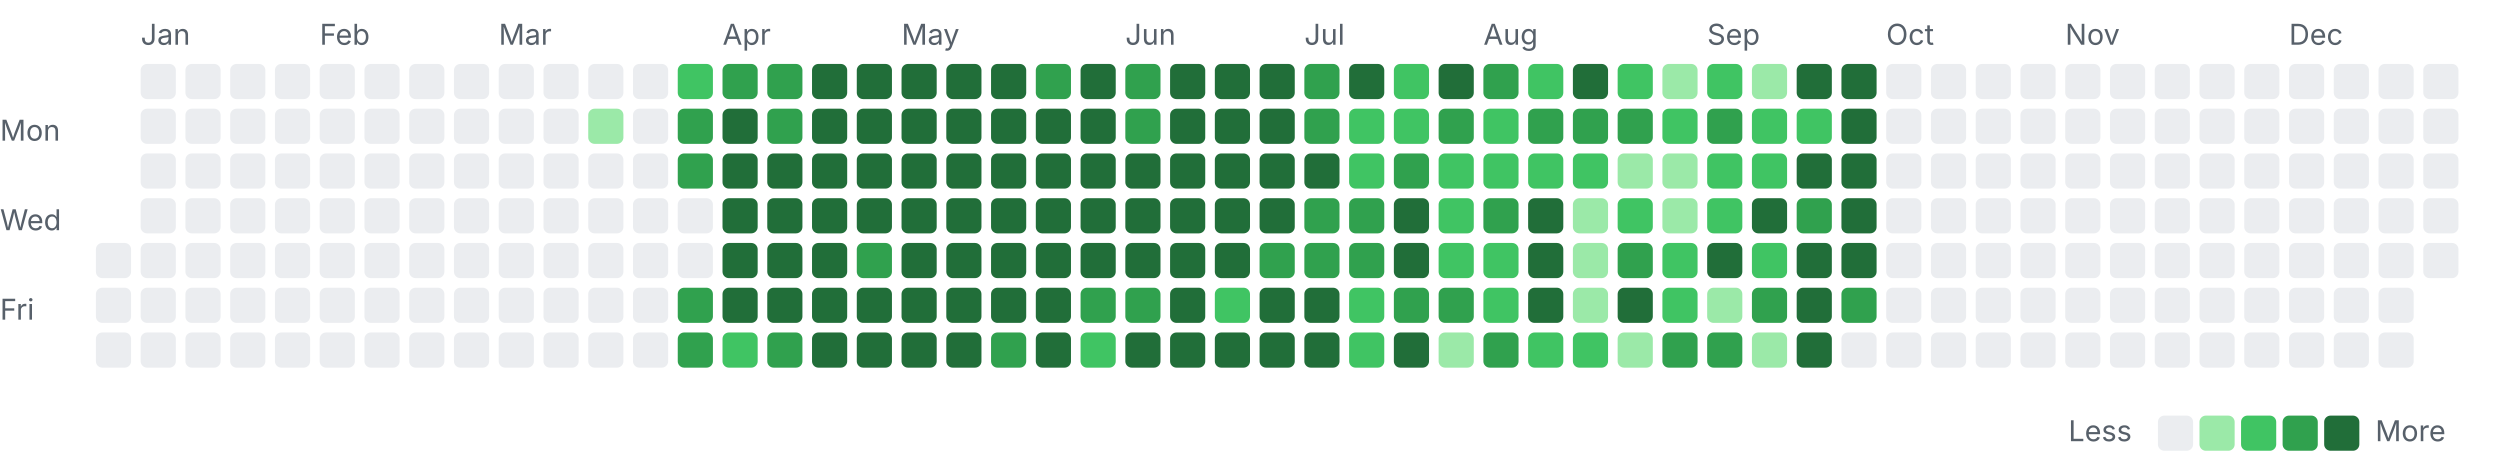
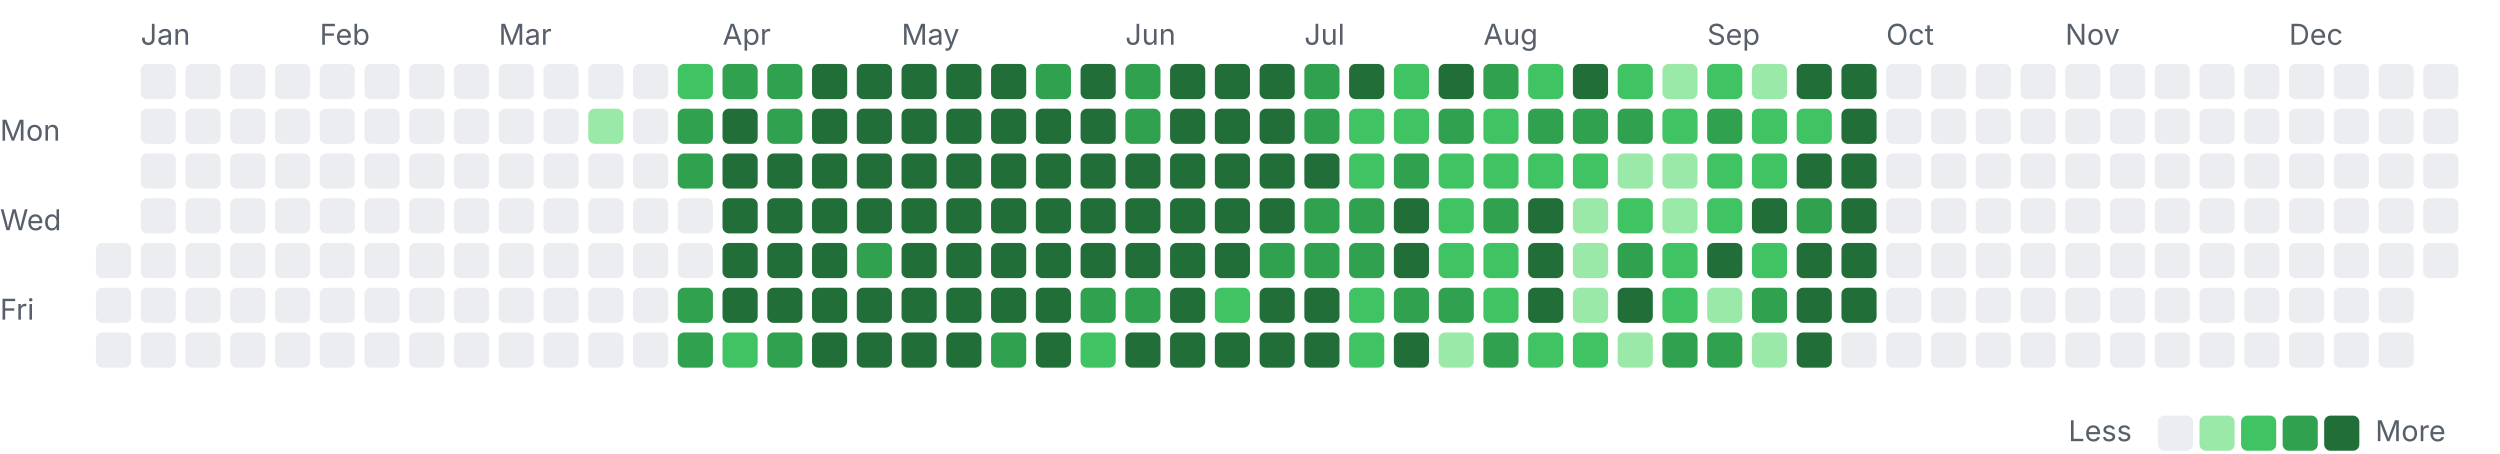
<svg xmlns="http://www.w3.org/2000/svg" width="782" height="142" viewBox="0 0 782 142">
  <style>.l0{fill:#ebedf0}.l1{fill:#9be9a8}.l2{fill:#40c463}.l3{fill:#30a14e}.l4{fill:#216e39} .lbl{fill:#57606a;font:9px -apple-system,Segoe UI,sans-serif}@media(prefers-color-scheme:dark){.l0{fill:#161b22}.l1{fill:#0e4429}.l2{fill:#006d32}.l3{fill:#26a641}.l4{fill:#39d353} .lbl{fill:#8b949e}}</style>
  <text class="lbl" x="44" y="14">Jan</text>
  <text class="lbl" x="100" y="14">Feb</text>
  <text class="lbl" x="156" y="14">Mar</text>
  <text class="lbl" x="226" y="14">Apr</text>
  <text class="lbl" x="282" y="14">May</text>
  <text class="lbl" x="352" y="14">Jun</text>
  <text class="lbl" x="408" y="14">Jul</text>
  <text class="lbl" x="464" y="14">Aug</text>
  <text class="lbl" x="534" y="14">Sep</text>
  <text class="lbl" x="590" y="14">Oct</text>
  <text class="lbl" x="646" y="14">Nov</text>
  <text class="lbl" x="716" y="14">Dec</text>
  <text class="lbl" x="0" y="44">Mon</text>
  <text class="lbl" x="0" y="72">Wed</text>
  <text class="lbl" x="0" y="100">Fri</text>
  <rect class="l0" x="30" y="76" width="11" height="11" rx="2" />
  <rect class="l0" x="30" y="90" width="11" height="11" rx="2" />
  <rect class="l0" x="30" y="104" width="11" height="11" rx="2" />
  <rect class="l0" x="44" y="20" width="11" height="11" rx="2" />
  <rect class="l0" x="44" y="34" width="11" height="11" rx="2" />
  <rect class="l0" x="44" y="48" width="11" height="11" rx="2" />
  <rect class="l0" x="44" y="62" width="11" height="11" rx="2" />
  <rect class="l0" x="44" y="76" width="11" height="11" rx="2" />
  <rect class="l0" x="44" y="90" width="11" height="11" rx="2" />
  <rect class="l0" x="44" y="104" width="11" height="11" rx="2" />
  <rect class="l0" x="58" y="20" width="11" height="11" rx="2" />
  <rect class="l0" x="58" y="34" width="11" height="11" rx="2" />
  <rect class="l0" x="58" y="48" width="11" height="11" rx="2" />
  <rect class="l0" x="58" y="62" width="11" height="11" rx="2" />
  <rect class="l0" x="58" y="76" width="11" height="11" rx="2" />
  <rect class="l0" x="58" y="90" width="11" height="11" rx="2" />
  <rect class="l0" x="58" y="104" width="11" height="11" rx="2" />
  <rect class="l0" x="72" y="20" width="11" height="11" rx="2" />
  <rect class="l0" x="72" y="34" width="11" height="11" rx="2" />
  <rect class="l0" x="72" y="48" width="11" height="11" rx="2" />
  <rect class="l0" x="72" y="62" width="11" height="11" rx="2" />
  <rect class="l0" x="72" y="76" width="11" height="11" rx="2" />
  <rect class="l0" x="72" y="90" width="11" height="11" rx="2" />
  <rect class="l0" x="72" y="104" width="11" height="11" rx="2" />
  <rect class="l0" x="86" y="20" width="11" height="11" rx="2" />
  <rect class="l0" x="86" y="34" width="11" height="11" rx="2" />
  <rect class="l0" x="86" y="48" width="11" height="11" rx="2" />
  <rect class="l0" x="86" y="62" width="11" height="11" rx="2" />
  <rect class="l0" x="86" y="76" width="11" height="11" rx="2" />
  <rect class="l0" x="86" y="90" width="11" height="11" rx="2" />
  <rect class="l0" x="86" y="104" width="11" height="11" rx="2" />
  <rect class="l0" x="100" y="20" width="11" height="11" rx="2" />
  <rect class="l0" x="100" y="34" width="11" height="11" rx="2" />
  <rect class="l0" x="100" y="48" width="11" height="11" rx="2" />
  <rect class="l0" x="100" y="62" width="11" height="11" rx="2" />
  <rect class="l0" x="100" y="76" width="11" height="11" rx="2" />
  <rect class="l0" x="100" y="90" width="11" height="11" rx="2" />
  <rect class="l0" x="100" y="104" width="11" height="11" rx="2" />
  <rect class="l0" x="114" y="20" width="11" height="11" rx="2" />
  <rect class="l0" x="114" y="34" width="11" height="11" rx="2" />
  <rect class="l0" x="114" y="48" width="11" height="11" rx="2" />
  <rect class="l0" x="114" y="62" width="11" height="11" rx="2" />
  <rect class="l0" x="114" y="76" width="11" height="11" rx="2" />
  <rect class="l0" x="114" y="90" width="11" height="11" rx="2" />
  <rect class="l0" x="114" y="104" width="11" height="11" rx="2" />
  <rect class="l0" x="128" y="20" width="11" height="11" rx="2" />
  <rect class="l0" x="128" y="34" width="11" height="11" rx="2" />
  <rect class="l0" x="128" y="48" width="11" height="11" rx="2" />
  <rect class="l0" x="128" y="62" width="11" height="11" rx="2" />
  <rect class="l0" x="128" y="76" width="11" height="11" rx="2" />
  <rect class="l0" x="128" y="90" width="11" height="11" rx="2" />
  <rect class="l0" x="128" y="104" width="11" height="11" rx="2" />
  <rect class="l0" x="142" y="20" width="11" height="11" rx="2" />
  <rect class="l0" x="142" y="34" width="11" height="11" rx="2" />
  <rect class="l0" x="142" y="48" width="11" height="11" rx="2" />
  <rect class="l0" x="142" y="62" width="11" height="11" rx="2" />
  <rect class="l0" x="142" y="76" width="11" height="11" rx="2" />
  <rect class="l0" x="142" y="90" width="11" height="11" rx="2" />
  <rect class="l0" x="142" y="104" width="11" height="11" rx="2" />
  <rect class="l0" x="156" y="20" width="11" height="11" rx="2" />
  <rect class="l0" x="156" y="34" width="11" height="11" rx="2" />
  <rect class="l0" x="156" y="48" width="11" height="11" rx="2" />
  <rect class="l0" x="156" y="62" width="11" height="11" rx="2" />
  <rect class="l0" x="156" y="76" width="11" height="11" rx="2" />
  <rect class="l0" x="156" y="90" width="11" height="11" rx="2" />
  <rect class="l0" x="156" y="104" width="11" height="11" rx="2" />
  <rect class="l0" x="170" y="20" width="11" height="11" rx="2" />
  <rect class="l0" x="170" y="34" width="11" height="11" rx="2" />
  <rect class="l0" x="170" y="48" width="11" height="11" rx="2" />
  <rect class="l0" x="170" y="62" width="11" height="11" rx="2" />
  <rect class="l0" x="170" y="76" width="11" height="11" rx="2" />
  <rect class="l0" x="170" y="90" width="11" height="11" rx="2" />
  <rect class="l0" x="170" y="104" width="11" height="11" rx="2" />
  <rect class="l0" x="184" y="20" width="11" height="11" rx="2" />
  <rect class="l1" x="184" y="34" width="11" height="11" rx="2" />
  <rect class="l0" x="184" y="48" width="11" height="11" rx="2" />
  <rect class="l0" x="184" y="62" width="11" height="11" rx="2" />
  <rect class="l0" x="184" y="76" width="11" height="11" rx="2" />
  <rect class="l0" x="184" y="90" width="11" height="11" rx="2" />
  <rect class="l0" x="184" y="104" width="11" height="11" rx="2" />
  <rect class="l0" x="198" y="20" width="11" height="11" rx="2" />
  <rect class="l0" x="198" y="34" width="11" height="11" rx="2" />
  <rect class="l0" x="198" y="48" width="11" height="11" rx="2" />
  <rect class="l0" x="198" y="62" width="11" height="11" rx="2" />
  <rect class="l0" x="198" y="76" width="11" height="11" rx="2" />
  <rect class="l0" x="198" y="90" width="11" height="11" rx="2" />
  <rect class="l0" x="198" y="104" width="11" height="11" rx="2" />
  <rect class="l2" x="212" y="20" width="11" height="11" rx="2" />
  <rect class="l3" x="212" y="34" width="11" height="11" rx="2" />
  <rect class="l3" x="212" y="48" width="11" height="11" rx="2" />
  <rect class="l0" x="212" y="62" width="11" height="11" rx="2" />
  <rect class="l0" x="212" y="76" width="11" height="11" rx="2" />
  <rect class="l3" x="212" y="90" width="11" height="11" rx="2" />
  <rect class="l3" x="212" y="104" width="11" height="11" rx="2" />
  <rect class="l3" x="226" y="20" width="11" height="11" rx="2" />
  <rect class="l4" x="226" y="34" width="11" height="11" rx="2" />
  <rect class="l4" x="226" y="48" width="11" height="11" rx="2" />
  <rect class="l4" x="226" y="62" width="11" height="11" rx="2" />
  <rect class="l4" x="226" y="76" width="11" height="11" rx="2" />
  <rect class="l4" x="226" y="90" width="11" height="11" rx="2" />
  <rect class="l2" x="226" y="104" width="11" height="11" rx="2" />
  <rect class="l3" x="240" y="20" width="11" height="11" rx="2" />
  <rect class="l3" x="240" y="34" width="11" height="11" rx="2" />
  <rect class="l4" x="240" y="48" width="11" height="11" rx="2" />
  <rect class="l4" x="240" y="62" width="11" height="11" rx="2" />
  <rect class="l4" x="240" y="76" width="11" height="11" rx="2" />
  <rect class="l4" x="240" y="90" width="11" height="11" rx="2" />
  <rect class="l3" x="240" y="104" width="11" height="11" rx="2" />
  <rect class="l4" x="254" y="20" width="11" height="11" rx="2" />
  <rect class="l4" x="254" y="34" width="11" height="11" rx="2" />
  <rect class="l4" x="254" y="48" width="11" height="11" rx="2" />
  <rect class="l4" x="254" y="62" width="11" height="11" rx="2" />
  <rect class="l4" x="254" y="76" width="11" height="11" rx="2" />
  <rect class="l4" x="254" y="90" width="11" height="11" rx="2" />
  <rect class="l4" x="254" y="104" width="11" height="11" rx="2" />
  <rect class="l4" x="268" y="20" width="11" height="11" rx="2" />
  <rect class="l4" x="268" y="34" width="11" height="11" rx="2" />
  <rect class="l4" x="268" y="48" width="11" height="11" rx="2" />
  <rect class="l4" x="268" y="62" width="11" height="11" rx="2" />
  <rect class="l3" x="268" y="76" width="11" height="11" rx="2" />
  <rect class="l4" x="268" y="90" width="11" height="11" rx="2" />
  <rect class="l4" x="268" y="104" width="11" height="11" rx="2" />
  <rect class="l4" x="282" y="20" width="11" height="11" rx="2" />
  <rect class="l4" x="282" y="34" width="11" height="11" rx="2" />
  <rect class="l4" x="282" y="48" width="11" height="11" rx="2" />
  <rect class="l4" x="282" y="62" width="11" height="11" rx="2" />
  <rect class="l4" x="282" y="76" width="11" height="11" rx="2" />
  <rect class="l4" x="282" y="90" width="11" height="11" rx="2" />
  <rect class="l4" x="282" y="104" width="11" height="11" rx="2" />
  <rect class="l4" x="296" y="20" width="11" height="11" rx="2" />
  <rect class="l4" x="296" y="34" width="11" height="11" rx="2" />
  <rect class="l4" x="296" y="48" width="11" height="11" rx="2" />
  <rect class="l4" x="296" y="62" width="11" height="11" rx="2" />
  <rect class="l4" x="296" y="76" width="11" height="11" rx="2" />
  <rect class="l4" x="296" y="90" width="11" height="11" rx="2" />
  <rect class="l4" x="296" y="104" width="11" height="11" rx="2" />
  <rect class="l4" x="310" y="20" width="11" height="11" rx="2" />
  <rect class="l4" x="310" y="34" width="11" height="11" rx="2" />
  <rect class="l4" x="310" y="48" width="11" height="11" rx="2" />
  <rect class="l4" x="310" y="62" width="11" height="11" rx="2" />
  <rect class="l4" x="310" y="76" width="11" height="11" rx="2" />
  <rect class="l4" x="310" y="90" width="11" height="11" rx="2" />
  <rect class="l3" x="310" y="104" width="11" height="11" rx="2" />
  <rect class="l3" x="324" y="20" width="11" height="11" rx="2" />
  <rect class="l4" x="324" y="34" width="11" height="11" rx="2" />
  <rect class="l4" x="324" y="48" width="11" height="11" rx="2" />
  <rect class="l4" x="324" y="62" width="11" height="11" rx="2" />
  <rect class="l4" x="324" y="76" width="11" height="11" rx="2" />
  <rect class="l4" x="324" y="90" width="11" height="11" rx="2" />
  <rect class="l4" x="324" y="104" width="11" height="11" rx="2" />
  <rect class="l4" x="338" y="20" width="11" height="11" rx="2" />
  <rect class="l4" x="338" y="34" width="11" height="11" rx="2" />
  <rect class="l4" x="338" y="48" width="11" height="11" rx="2" />
  <rect class="l4" x="338" y="62" width="11" height="11" rx="2" />
  <rect class="l4" x="338" y="76" width="11" height="11" rx="2" />
  <rect class="l3" x="338" y="90" width="11" height="11" rx="2" />
  <rect class="l2" x="338" y="104" width="11" height="11" rx="2" />
  <rect class="l3" x="352" y="20" width="11" height="11" rx="2" />
  <rect class="l3" x="352" y="34" width="11" height="11" rx="2" />
  <rect class="l4" x="352" y="48" width="11" height="11" rx="2" />
  <rect class="l4" x="352" y="62" width="11" height="11" rx="2" />
  <rect class="l4" x="352" y="76" width="11" height="11" rx="2" />
  <rect class="l3" x="352" y="90" width="11" height="11" rx="2" />
  <rect class="l4" x="352" y="104" width="11" height="11" rx="2" />
  <rect class="l4" x="366" y="20" width="11" height="11" rx="2" />
  <rect class="l4" x="366" y="34" width="11" height="11" rx="2" />
  <rect class="l4" x="366" y="48" width="11" height="11" rx="2" />
  <rect class="l4" x="366" y="62" width="11" height="11" rx="2" />
  <rect class="l4" x="366" y="76" width="11" height="11" rx="2" />
  <rect class="l4" x="366" y="90" width="11" height="11" rx="2" />
  <rect class="l4" x="366" y="104" width="11" height="11" rx="2" />
  <rect class="l4" x="380" y="20" width="11" height="11" rx="2" />
  <rect class="l4" x="380" y="34" width="11" height="11" rx="2" />
  <rect class="l4" x="380" y="48" width="11" height="11" rx="2" />
  <rect class="l4" x="380" y="62" width="11" height="11" rx="2" />
  <rect class="l4" x="380" y="76" width="11" height="11" rx="2" />
  <rect class="l2" x="380" y="90" width="11" height="11" rx="2" />
  <rect class="l4" x="380" y="104" width="11" height="11" rx="2" />
  <rect class="l4" x="394" y="20" width="11" height="11" rx="2" />
  <rect class="l4" x="394" y="34" width="11" height="11" rx="2" />
  <rect class="l4" x="394" y="48" width="11" height="11" rx="2" />
  <rect class="l4" x="394" y="62" width="11" height="11" rx="2" />
  <rect class="l3" x="394" y="76" width="11" height="11" rx="2" />
  <rect class="l4" x="394" y="90" width="11" height="11" rx="2" />
  <rect class="l4" x="394" y="104" width="11" height="11" rx="2" />
  <rect class="l3" x="408" y="20" width="11" height="11" rx="2" />
  <rect class="l3" x="408" y="34" width="11" height="11" rx="2" />
  <rect class="l4" x="408" y="48" width="11" height="11" rx="2" />
  <rect class="l3" x="408" y="62" width="11" height="11" rx="2" />
  <rect class="l3" x="408" y="76" width="11" height="11" rx="2" />
  <rect class="l4" x="408" y="90" width="11" height="11" rx="2" />
  <rect class="l4" x="408" y="104" width="11" height="11" rx="2" />
  <rect class="l4" x="422" y="20" width="11" height="11" rx="2" />
  <rect class="l2" x="422" y="34" width="11" height="11" rx="2" />
  <rect class="l2" x="422" y="48" width="11" height="11" rx="2" />
  <rect class="l3" x="422" y="62" width="11" height="11" rx="2" />
  <rect class="l3" x="422" y="76" width="11" height="11" rx="2" />
  <rect class="l2" x="422" y="90" width="11" height="11" rx="2" />
  <rect class="l2" x="422" y="104" width="11" height="11" rx="2" />
  <rect class="l2" x="436" y="20" width="11" height="11" rx="2" />
  <rect class="l2" x="436" y="34" width="11" height="11" rx="2" />
  <rect class="l3" x="436" y="48" width="11" height="11" rx="2" />
  <rect class="l4" x="436" y="62" width="11" height="11" rx="2" />
  <rect class="l4" x="436" y="76" width="11" height="11" rx="2" />
  <rect class="l3" x="436" y="90" width="11" height="11" rx="2" />
  <rect class="l4" x="436" y="104" width="11" height="11" rx="2" />
  <rect class="l4" x="450" y="20" width="11" height="11" rx="2" />
  <rect class="l3" x="450" y="34" width="11" height="11" rx="2" />
  <rect class="l2" x="450" y="48" width="11" height="11" rx="2" />
  <rect class="l2" x="450" y="62" width="11" height="11" rx="2" />
  <rect class="l2" x="450" y="76" width="11" height="11" rx="2" />
  <rect class="l3" x="450" y="90" width="11" height="11" rx="2" />
  <rect class="l1" x="450" y="104" width="11" height="11" rx="2" />
  <rect class="l3" x="464" y="20" width="11" height="11" rx="2" />
  <rect class="l2" x="464" y="34" width="11" height="11" rx="2" />
  <rect class="l2" x="464" y="48" width="11" height="11" rx="2" />
  <rect class="l3" x="464" y="62" width="11" height="11" rx="2" />
  <rect class="l2" x="464" y="76" width="11" height="11" rx="2" />
  <rect class="l2" x="464" y="90" width="11" height="11" rx="2" />
  <rect class="l3" x="464" y="104" width="11" height="11" rx="2" />
  <rect class="l2" x="478" y="20" width="11" height="11" rx="2" />
  <rect class="l3" x="478" y="34" width="11" height="11" rx="2" />
  <rect class="l2" x="478" y="48" width="11" height="11" rx="2" />
  <rect class="l4" x="478" y="62" width="11" height="11" rx="2" />
  <rect class="l4" x="478" y="76" width="11" height="11" rx="2" />
  <rect class="l4" x="478" y="90" width="11" height="11" rx="2" />
  <rect class="l2" x="478" y="104" width="11" height="11" rx="2" />
  <rect class="l4" x="492" y="20" width="11" height="11" rx="2" />
  <rect class="l3" x="492" y="34" width="11" height="11" rx="2" />
  <rect class="l2" x="492" y="48" width="11" height="11" rx="2" />
  <rect class="l1" x="492" y="62" width="11" height="11" rx="2" />
  <rect class="l1" x="492" y="76" width="11" height="11" rx="2" />
  <rect class="l1" x="492" y="90" width="11" height="11" rx="2" />
  <rect class="l2" x="492" y="104" width="11" height="11" rx="2" />
  <rect class="l2" x="506" y="20" width="11" height="11" rx="2" />
  <rect class="l3" x="506" y="34" width="11" height="11" rx="2" />
  <rect class="l1" x="506" y="48" width="11" height="11" rx="2" />
  <rect class="l2" x="506" y="62" width="11" height="11" rx="2" />
  <rect class="l3" x="506" y="76" width="11" height="11" rx="2" />
  <rect class="l4" x="506" y="90" width="11" height="11" rx="2" />
  <rect class="l1" x="506" y="104" width="11" height="11" rx="2" />
  <rect class="l1" x="520" y="20" width="11" height="11" rx="2" />
  <rect class="l2" x="520" y="34" width="11" height="11" rx="2" />
  <rect class="l1" x="520" y="48" width="11" height="11" rx="2" />
  <rect class="l1" x="520" y="62" width="11" height="11" rx="2" />
  <rect class="l2" x="520" y="76" width="11" height="11" rx="2" />
  <rect class="l2" x="520" y="90" width="11" height="11" rx="2" />
  <rect class="l3" x="520" y="104" width="11" height="11" rx="2" />
  <rect class="l2" x="534" y="20" width="11" height="11" rx="2" />
  <rect class="l3" x="534" y="34" width="11" height="11" rx="2" />
  <rect class="l2" x="534" y="48" width="11" height="11" rx="2" />
  <rect class="l2" x="534" y="62" width="11" height="11" rx="2" />
  <rect class="l4" x="534" y="76" width="11" height="11" rx="2" />
  <rect class="l1" x="534" y="90" width="11" height="11" rx="2" />
  <rect class="l3" x="534" y="104" width="11" height="11" rx="2" />
  <rect class="l1" x="548" y="20" width="11" height="11" rx="2" />
  <rect class="l2" x="548" y="34" width="11" height="11" rx="2" />
  <rect class="l2" x="548" y="48" width="11" height="11" rx="2" />
  <rect class="l4" x="548" y="62" width="11" height="11" rx="2" />
  <rect class="l2" x="548" y="76" width="11" height="11" rx="2" />
  <rect class="l3" x="548" y="90" width="11" height="11" rx="2" />
  <rect class="l1" x="548" y="104" width="11" height="11" rx="2" />
  <rect class="l4" x="562" y="20" width="11" height="11" rx="2" />
  <rect class="l2" x="562" y="34" width="11" height="11" rx="2" />
  <rect class="l4" x="562" y="48" width="11" height="11" rx="2" />
  <rect class="l3" x="562" y="62" width="11" height="11" rx="2" />
  <rect class="l4" x="562" y="76" width="11" height="11" rx="2" />
  <rect class="l4" x="562" y="90" width="11" height="11" rx="2" />
  <rect class="l4" x="562" y="104" width="11" height="11" rx="2" />
  <rect class="l4" x="576" y="20" width="11" height="11" rx="2" />
  <rect class="l4" x="576" y="34" width="11" height="11" rx="2" />
  <rect class="l4" x="576" y="48" width="11" height="11" rx="2" />
  <rect class="l4" x="576" y="62" width="11" height="11" rx="2" />
  <rect class="l4" x="576" y="76" width="11" height="11" rx="2" />
-   <rect class="l3" x="576" y="90" width="11" height="11" rx="2" />
+   <rect class="l4" x="576" y="90" width="11" height="11" rx="2" />
  <rect class="l0" x="576" y="104" width="11" height="11" rx="2" />
  <rect class="l0" x="590" y="20" width="11" height="11" rx="2" />
  <rect class="l0" x="590" y="34" width="11" height="11" rx="2" />
  <rect class="l0" x="590" y="48" width="11" height="11" rx="2" />
  <rect class="l0" x="590" y="62" width="11" height="11" rx="2" />
  <rect class="l0" x="590" y="76" width="11" height="11" rx="2" />
  <rect class="l0" x="590" y="90" width="11" height="11" rx="2" />
  <rect class="l0" x="590" y="104" width="11" height="11" rx="2" />
  <rect class="l0" x="604" y="20" width="11" height="11" rx="2" />
  <rect class="l0" x="604" y="34" width="11" height="11" rx="2" />
  <rect class="l0" x="604" y="48" width="11" height="11" rx="2" />
  <rect class="l0" x="604" y="62" width="11" height="11" rx="2" />
  <rect class="l0" x="604" y="76" width="11" height="11" rx="2" />
  <rect class="l0" x="604" y="90" width="11" height="11" rx="2" />
  <rect class="l0" x="604" y="104" width="11" height="11" rx="2" />
  <rect class="l0" x="618" y="20" width="11" height="11" rx="2" />
  <rect class="l0" x="618" y="34" width="11" height="11" rx="2" />
  <rect class="l0" x="618" y="48" width="11" height="11" rx="2" />
  <rect class="l0" x="618" y="62" width="11" height="11" rx="2" />
  <rect class="l0" x="618" y="76" width="11" height="11" rx="2" />
  <rect class="l0" x="618" y="90" width="11" height="11" rx="2" />
  <rect class="l0" x="618" y="104" width="11" height="11" rx="2" />
  <rect class="l0" x="632" y="20" width="11" height="11" rx="2" />
  <rect class="l0" x="632" y="34" width="11" height="11" rx="2" />
  <rect class="l0" x="632" y="48" width="11" height="11" rx="2" />
  <rect class="l0" x="632" y="62" width="11" height="11" rx="2" />
  <rect class="l0" x="632" y="76" width="11" height="11" rx="2" />
  <rect class="l0" x="632" y="90" width="11" height="11" rx="2" />
  <rect class="l0" x="632" y="104" width="11" height="11" rx="2" />
  <rect class="l0" x="646" y="20" width="11" height="11" rx="2" />
  <rect class="l0" x="646" y="34" width="11" height="11" rx="2" />
  <rect class="l0" x="646" y="48" width="11" height="11" rx="2" />
  <rect class="l0" x="646" y="62" width="11" height="11" rx="2" />
  <rect class="l0" x="646" y="76" width="11" height="11" rx="2" />
  <rect class="l0" x="646" y="90" width="11" height="11" rx="2" />
  <rect class="l0" x="646" y="104" width="11" height="11" rx="2" />
  <rect class="l0" x="660" y="20" width="11" height="11" rx="2" />
  <rect class="l0" x="660" y="34" width="11" height="11" rx="2" />
  <rect class="l0" x="660" y="48" width="11" height="11" rx="2" />
  <rect class="l0" x="660" y="62" width="11" height="11" rx="2" />
  <rect class="l0" x="660" y="76" width="11" height="11" rx="2" />
  <rect class="l0" x="660" y="90" width="11" height="11" rx="2" />
  <rect class="l0" x="660" y="104" width="11" height="11" rx="2" />
  <rect class="l0" x="674" y="20" width="11" height="11" rx="2" />
  <rect class="l0" x="674" y="34" width="11" height="11" rx="2" />
  <rect class="l0" x="674" y="48" width="11" height="11" rx="2" />
  <rect class="l0" x="674" y="62" width="11" height="11" rx="2" />
  <rect class="l0" x="674" y="76" width="11" height="11" rx="2" />
  <rect class="l0" x="674" y="90" width="11" height="11" rx="2" />
  <rect class="l0" x="674" y="104" width="11" height="11" rx="2" />
  <rect class="l0" x="688" y="20" width="11" height="11" rx="2" />
  <rect class="l0" x="688" y="34" width="11" height="11" rx="2" />
  <rect class="l0" x="688" y="48" width="11" height="11" rx="2" />
  <rect class="l0" x="688" y="62" width="11" height="11" rx="2" />
  <rect class="l0" x="688" y="76" width="11" height="11" rx="2" />
  <rect class="l0" x="688" y="90" width="11" height="11" rx="2" />
  <rect class="l0" x="688" y="104" width="11" height="11" rx="2" />
  <rect class="l0" x="702" y="20" width="11" height="11" rx="2" />
  <rect class="l0" x="702" y="34" width="11" height="11" rx="2" />
  <rect class="l0" x="702" y="48" width="11" height="11" rx="2" />
  <rect class="l0" x="702" y="62" width="11" height="11" rx="2" />
  <rect class="l0" x="702" y="76" width="11" height="11" rx="2" />
  <rect class="l0" x="702" y="90" width="11" height="11" rx="2" />
  <rect class="l0" x="702" y="104" width="11" height="11" rx="2" />
  <rect class="l0" x="716" y="20" width="11" height="11" rx="2" />
  <rect class="l0" x="716" y="34" width="11" height="11" rx="2" />
  <rect class="l0" x="716" y="48" width="11" height="11" rx="2" />
  <rect class="l0" x="716" y="62" width="11" height="11" rx="2" />
  <rect class="l0" x="716" y="76" width="11" height="11" rx="2" />
  <rect class="l0" x="716" y="90" width="11" height="11" rx="2" />
  <rect class="l0" x="716" y="104" width="11" height="11" rx="2" />
  <rect class="l0" x="730" y="20" width="11" height="11" rx="2" />
  <rect class="l0" x="730" y="34" width="11" height="11" rx="2" />
  <rect class="l0" x="730" y="48" width="11" height="11" rx="2" />
  <rect class="l0" x="730" y="62" width="11" height="11" rx="2" />
  <rect class="l0" x="730" y="76" width="11" height="11" rx="2" />
  <rect class="l0" x="730" y="90" width="11" height="11" rx="2" />
  <rect class="l0" x="730" y="104" width="11" height="11" rx="2" />
  <rect class="l0" x="744" y="20" width="11" height="11" rx="2" />
  <rect class="l0" x="744" y="34" width="11" height="11" rx="2" />
  <rect class="l0" x="744" y="48" width="11" height="11" rx="2" />
  <rect class="l0" x="744" y="62" width="11" height="11" rx="2" />
  <rect class="l0" x="744" y="76" width="11" height="11" rx="2" />
  <rect class="l0" x="744" y="90" width="11" height="11" rx="2" />
  <rect class="l0" x="744" y="104" width="11" height="11" rx="2" />
  <rect class="l0" x="758" y="20" width="11" height="11" rx="2" />
  <rect class="l0" x="758" y="34" width="11" height="11" rx="2" />
  <rect class="l0" x="758" y="48" width="11" height="11" rx="2" />
  <rect class="l0" x="758" y="62" width="11" height="11" rx="2" />
  <rect class="l0" x="758" y="76" width="11" height="11" rx="2" />
  <text class="lbl" x="647" y="138">Less</text>
  <rect class="l0" x="675" y="130" width="11" height="11" rx="2" />
  <rect class="l1" x="688" y="130" width="11" height="11" rx="2" />
  <rect class="l2" x="701" y="130" width="11" height="11" rx="2" />
  <rect class="l3" x="714" y="130" width="11" height="11" rx="2" />
  <rect class="l4" x="727" y="130" width="11" height="11" rx="2" />
  <text class="lbl" x="743" y="138">More</text>
</svg>
